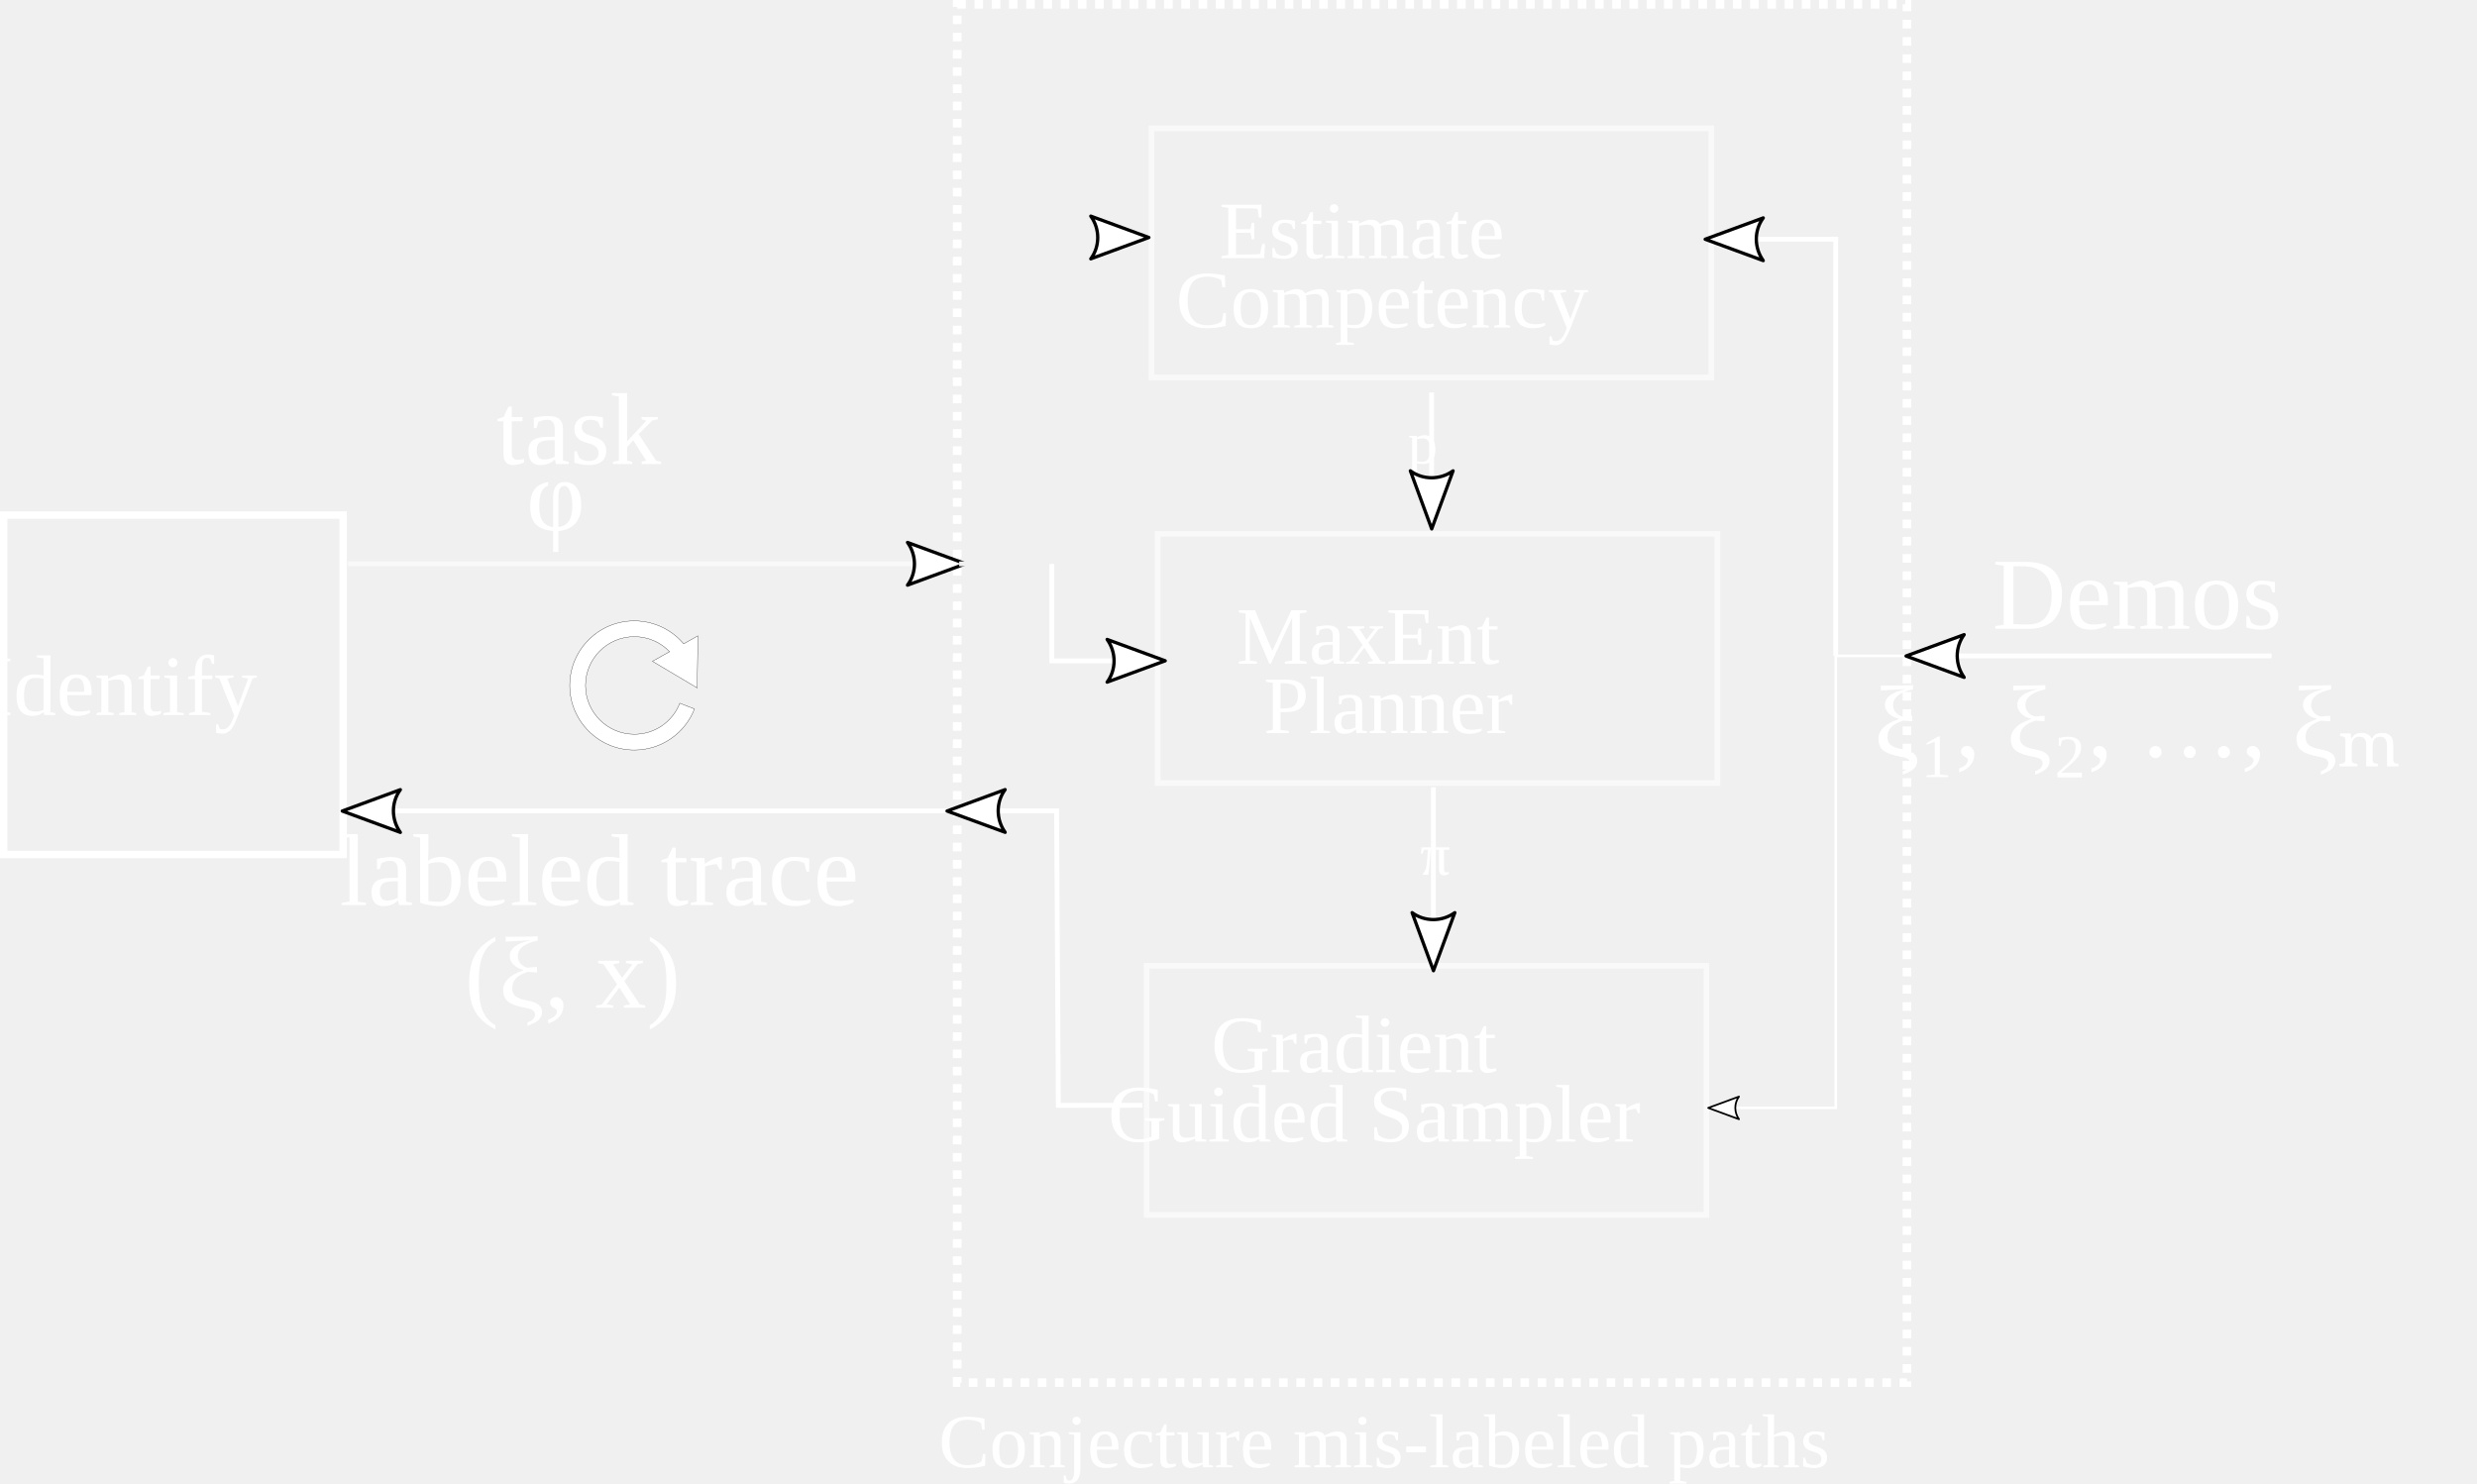
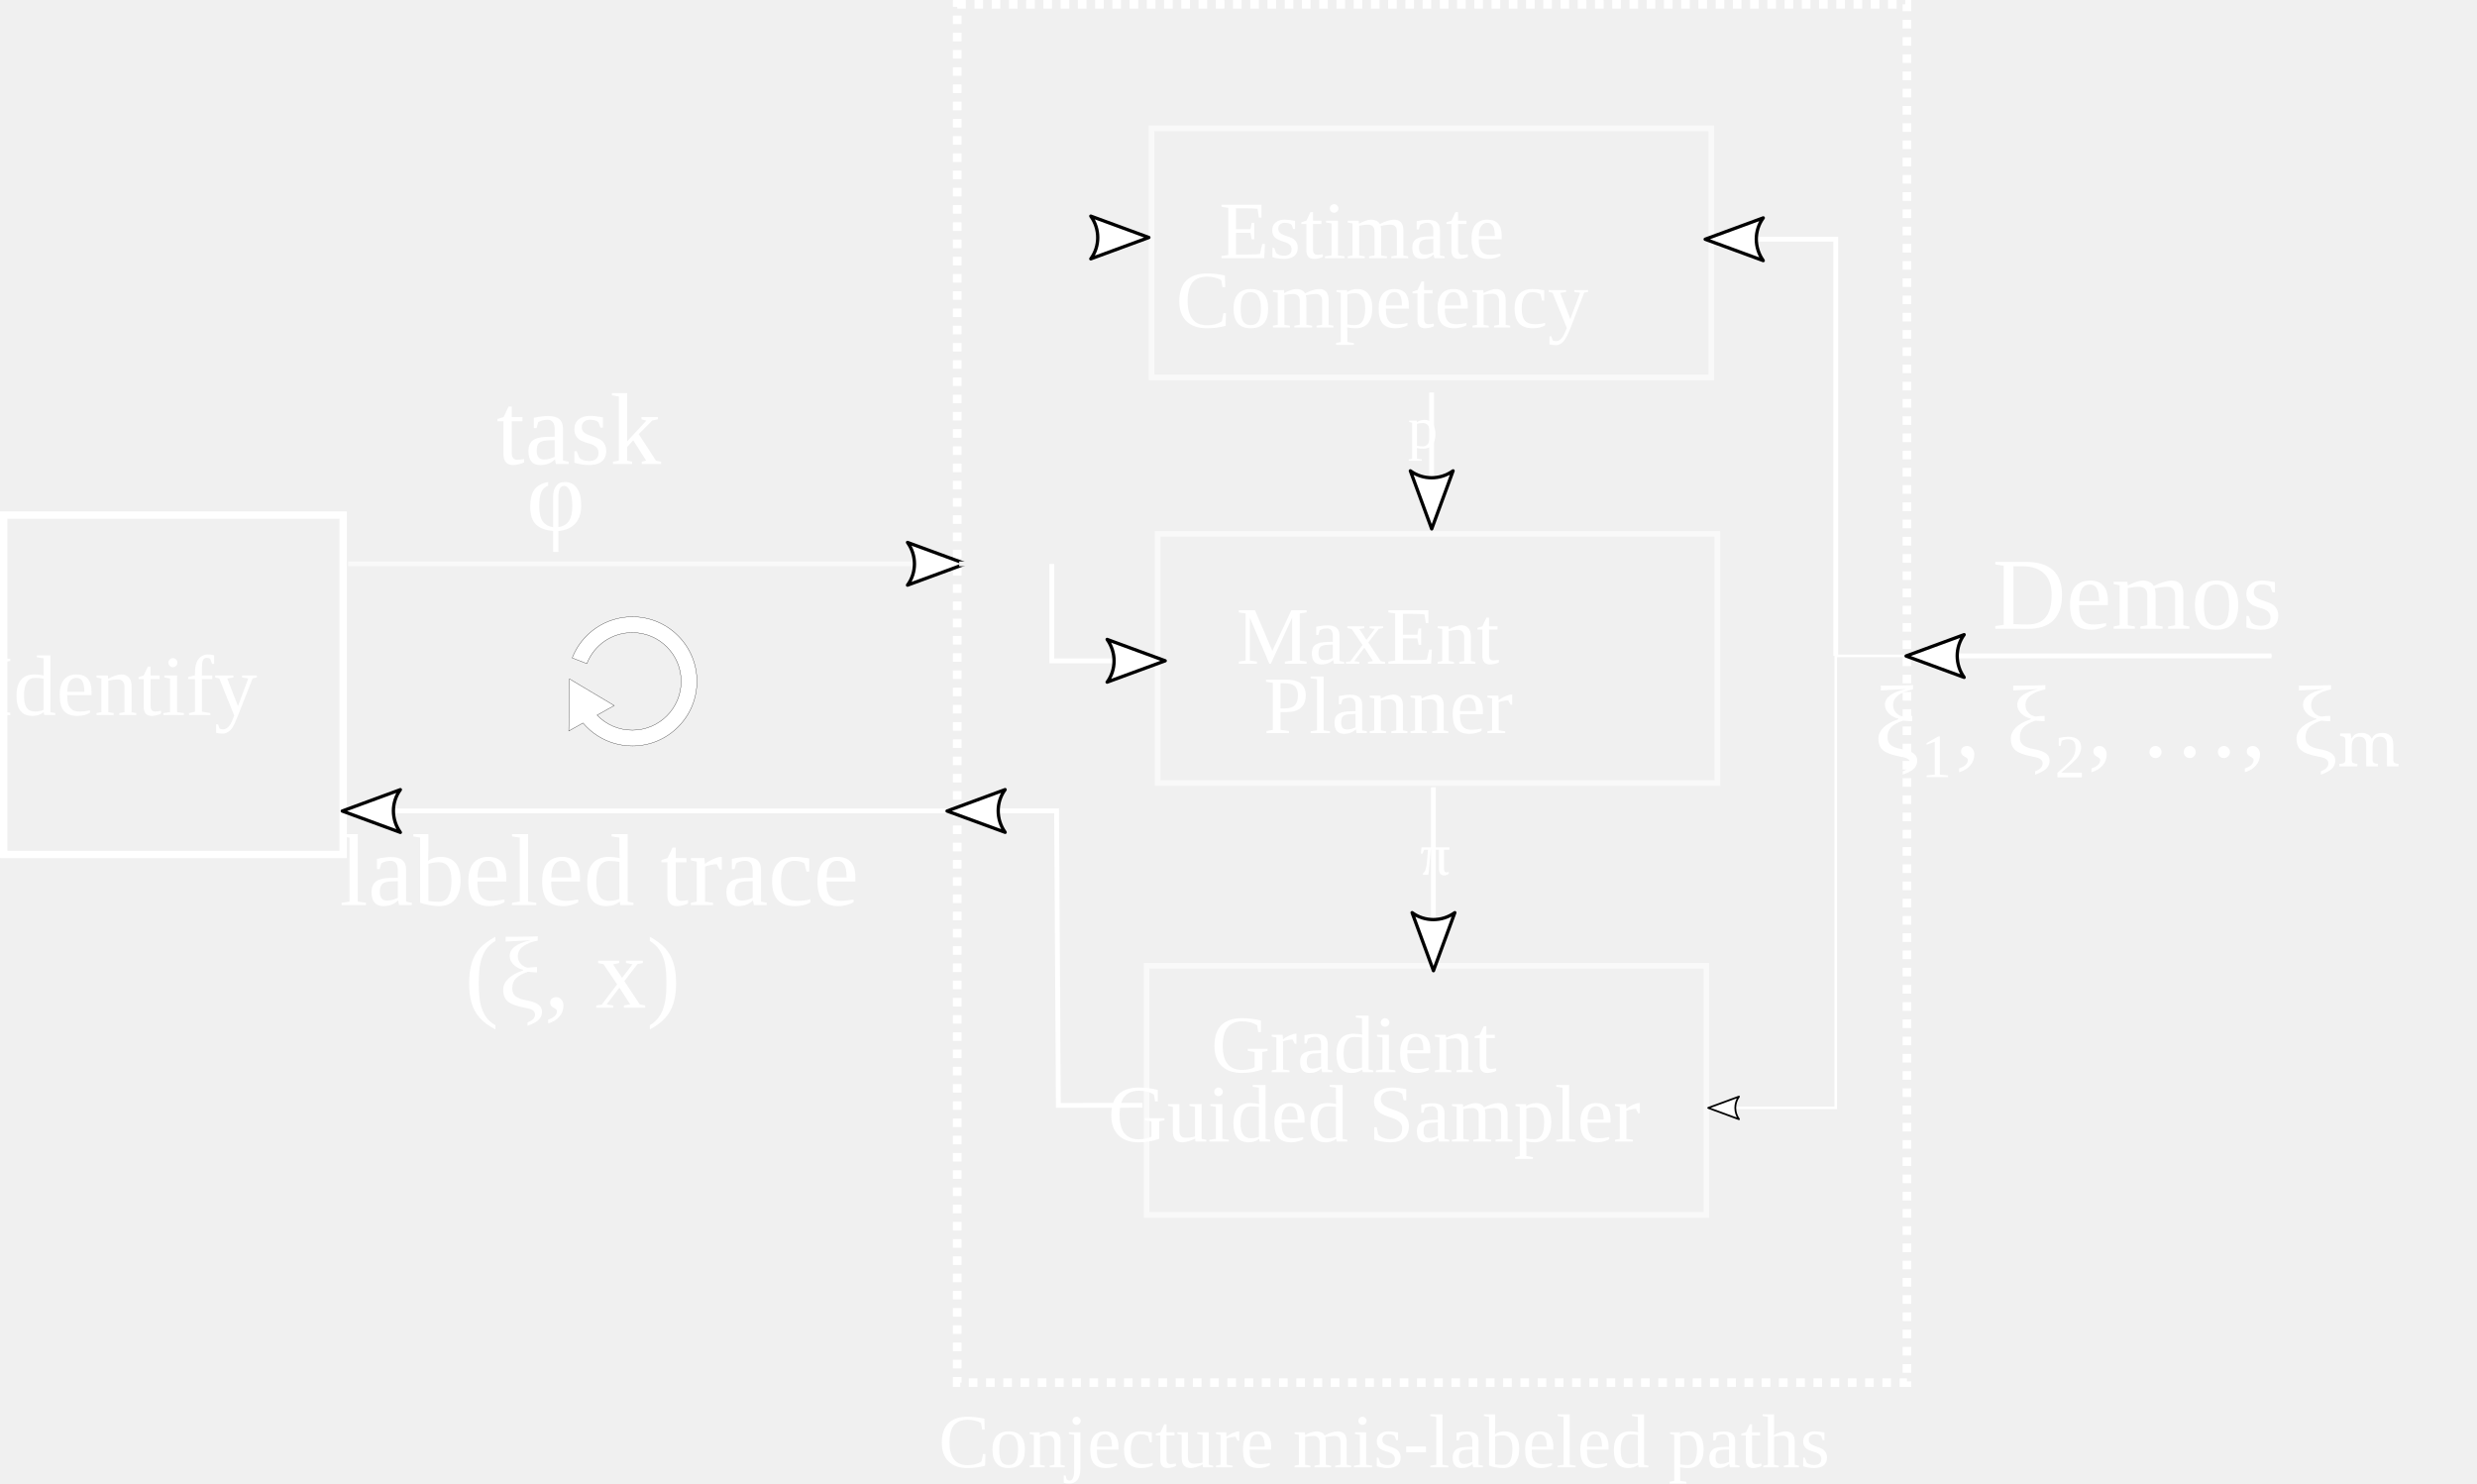
<svg xmlns="http://www.w3.org/2000/svg" width="256.367mm" height="153.591mm" viewBox="0 0 256.367 153.591" version="1.1" id="svg5">
  <defs id="defs2">
    <marker style="overflow:visible" id="Arrow1Send" refX="0" refY="0" orient="auto">
      <path transform="matrix(-0.2,0,0,-0.2,-1.2,0)" style="fill:context-stroke;fill-rule:evenodd;stroke:context-stroke;stroke-width:1pt" d="M 0,0 5,-5 -12.5,0 5,5 Z" id="path5166" />
    </marker>
    <marker style="overflow:visible" id="Arrow2Lend" refX="0" refY="0" orient="auto">
      <path transform="matrix(-1.1,0,0,-1.1,-1.1,0)" d="M 8.719,4.034 -2.207,0.016 8.719,-4.002 c -1.745,2.372 -1.735,5.617 -6e-7,8.035 z" style="fill:#ffffff;fill-rule:evenodd;stroke:#000000;stroke-width:0.625;stroke-linejoin:round" id="path5172" />
    </marker>
  </defs>
  <g id="layer1" transform="translate(-5.130242,-67.50784)">
    <rect style="fill:none;fill-opacity:0.757;stroke:#ffffff;stroke-width:0.765;stroke-miterlimit:4;stroke-dasharray:none;stroke-opacity:1" id="rect876" width="35.132" height="35.132" x="5.513" y="120.823" />
    <rect style="fill:none;fill-opacity:0.757;stroke:#ffffff;stroke-width:0.892;stroke-miterlimit:4;stroke-dasharray:0.892, 0.892;stroke-dashoffset:0;stroke-opacity:1" id="rect876-3" width="98.295" height="142.678" x="104.202" y="67.954" />
    <text xml:space="preserve" style="font-size:8.909px;line-height:1.25;font-family:'Times New Roman';-inkscape-font-specification:'Times New Roman, ';text-align:center;word-spacing:0px;text-anchor:middle;fill:#ffffff;fill-opacity:1;stroke-width:0.223" x="23.213" y="141.524" id="text3587">
      <tspan id="tspan3585" style="fill:#ffffff;fill-opacity:1;stroke-width:0.223" x="23.213" y="141.524">Identify</tspan>
    </text>
    <path style="display:inline;fill:none;fill-rule:evenodd;stroke:#f9f9f9;stroke-width:0.5;stroke-linecap:butt;stroke-linejoin:miter;stroke-miterlimit:4;stroke-dasharray:none;stroke-opacity:1;marker-end:url(#Arrow2Lend)" d="M 41.156,125.876 H 104.403" id="path4991" />
    <text xml:space="preserve" style="font-size:10.583px;line-height:1.25;font-family:'Times New Roman';-inkscape-font-specification:'Times New Roman, ';text-align:center;word-spacing:0px;text-anchor:middle;fill:#ffffff;fill-opacity:1;stroke-width:0.265" x="71.913" y="122.386" id="text6803">
      <tspan id="tspan6801" style="fill:#ffffff;fill-opacity:1;stroke-width:0.265" x="71.913" y="122.386">φ</tspan>
      <tspan style="fill:#ffffff;fill-opacity:1;stroke-width:0.265" x="71.913" y="135.615" id="tspan6805" />
    </text>
    <text xml:space="preserve" style="font-size:10.583px;line-height:1.25;font-family:'Times New Roman';-inkscape-font-specification:'Times New Roman, ';text-align:center;word-spacing:0px;text-anchor:middle;stroke-width:0.265" x="71.642" y="115.541" id="text10743">
      <tspan id="tspan10741" style="fill:#ffffff;fill-opacity:1;stroke-width:0.265" x="71.642" y="115.541">task</tspan>
    </text>
-     <text xml:space="preserve" style="font-size:6.18px;line-height:1.25;font-family:'Times New Roman';-inkscape-font-specification:'Times New Roman, ';text-align:center;word-spacing:0px;text-anchor:middle;stroke-width:0.155" x="156.242" y="115.477" id="text10743-1">
-       <tspan id="tspan10741-8" style="fill:#ffffff;fill-opacity:1;stroke-width:0.155" x="156.242" y="115.477">p</tspan>
+     <text xml:space="preserve" style="font-size:6.18px;line-height:1.25;font-family:'Times New Roman';-inkscape-font-specification:'Times New Roman, ';text-align:center;word-spacing:0px;text-anchor:middle;stroke-width:0.155" x="156.242" y="113.89" id="text10743-1">
+       <tspan id="tspan10741-8" style="fill:#ffffff;fill-opacity:1;stroke-width:0.155" x="156.242" y="113.89">p</tspan>
    </text>
    <text xml:space="preserve" style="font-size:6.18px;line-height:1.25;font-family:'Times New Roman';-inkscape-font-specification:'Times New Roman, ';text-align:center;word-spacing:0px;text-anchor:middle;stroke-width:0.155" x="157.537" y="158.06" id="text10743-1-7">
      <tspan id="tspan10741-8-9" style="fill:#ffffff;fill-opacity:1;stroke-width:0.155" x="157.537" y="158.06">π</tspan>
    </text>
    <path style="display:inline;fill:none;fill-rule:evenodd;stroke:#ffffff;stroke-width:0.5;stroke-linecap:butt;stroke-linejoin:miter;stroke-opacity:1;marker-end:url(#Arrow2Lend);stroke-miterlimit:4;stroke-dasharray:none" d="M 103.815,151.452 H 41.221" id="path4989" />
    <text xml:space="preserve" style="font-size:10.583px;line-height:1.25;font-family:'Times New Roman';-inkscape-font-specification:'Times New Roman, ';text-align:center;word-spacing:0px;text-anchor:middle;stroke-width:0.265" x="73.763" y="161.195" id="text10743-3">
      <tspan id="tspan10741-5" style="fill:#ffffff;fill-opacity:1;stroke-width:0.265" x="73.763" y="161.195">labeled trace</tspan>
    </text>
    <text xml:space="preserve" style="font-size:10.583px;line-height:1.25;font-family:'Times New Roman';-inkscape-font-specification:'Times New Roman, ';text-align:center;word-spacing:0px;text-anchor:middle;stroke-width:0.265" x="73.654" y="171.822" id="text18398">
      <tspan id="tspan18396" style="fill:#ffffff;fill-opacity:1;stroke-width:0.265" x="73.654" y="171.822">(ξ, x)</tspan>
      <tspan style="fill:#ffffff;fill-opacity:1;stroke-width:0.265" x="73.654" y="185.051" id="tspan18400" />
    </text>
    <rect style="fill:none;fill-opacity:1;stroke:#f9f9f9;stroke-width:0.586;stroke-miterlimit:4;stroke-dasharray:none;stroke-opacity:1" id="rect22340-6" width="57.932" height="25.788" x="123.808" y="167.476" />
    <rect style="fill:none;fill-opacity:1;stroke:#f9f9f9;stroke-width:0.586;stroke-miterlimit:4;stroke-dasharray:none;stroke-opacity:1" id="rect22340-6-7" width="57.932" height="25.788" x="124.944" y="122.77" />
    <text xml:space="preserve" style="font-size:8.446px;line-height:0.85;font-family:'Times New Roman';-inkscape-font-specification:'Times New Roman, ';text-align:center;word-spacing:0px;text-anchor:middle;fill:#ffffff;fill-opacity:1;stroke-width:0.211" x="154.092" y="136.209" id="text24652">
      <tspan id="tspan24650" style="fill:#ffffff;fill-opacity:1;stroke-width:0.211" x="154.092" y="136.209">MaxEnt</tspan>
      <tspan style="fill:#ffffff;fill-opacity:1;stroke-width:0.211" x="154.092" y="143.388" id="tspan26160">Planner</tspan>
    </text>
    <rect style="fill:none;fill-opacity:1;stroke:#f9f9f9;stroke-width:0.586;stroke-miterlimit:4;stroke-dasharray:none;stroke-opacity:1" id="rect22340-6-7-0" width="57.932" height="25.788" x="124.318" y="80.791" />
    <text xml:space="preserve" style="font-size:8.446px;line-height:0.85;font-family:'Times New Roman';-inkscape-font-specification:'Times New Roman, ';text-align:center;word-spacing:0px;text-anchor:middle;fill:#ffffff;fill-opacity:1;stroke-width:0.211" x="153.467" y="94.23" id="text24652-93">
      <tspan style="fill:#ffffff;fill-opacity:1;stroke-width:0.211" x="153.467" y="94.23" id="tspan26160-0">Estimate</tspan>
      <tspan style="fill:#ffffff;fill-opacity:1;stroke-width:0.211" x="153.467" y="101.409" id="tspan29735">Competency</tspan>
    </text>
    <text xml:space="preserve" style="font-size:8.446px;line-height:0.85;font-family:'Times New Roman';-inkscape-font-specification:'Times New Roman, ';text-align:center;word-spacing:0px;text-anchor:middle;fill:#ffffff;fill-opacity:1;stroke-width:0.211" x="152.645" y="178.494" id="text24652-9">
      <tspan style="fill:#ffffff;fill-opacity:1;stroke-width:0.211" x="152.645" y="178.494" id="tspan26160-2">Gradient</tspan>
      <tspan style="fill:#ffffff;fill-opacity:1;stroke-width:0.211" x="152.645" y="185.673" id="tspan27758">Guided Sampler</tspan>
    </text>
    <path style="fill:#ffffff;fill-opacity:1;stroke:#ffffff;stroke-width:0.5;stroke-linecap:butt;stroke-linejoin:miter;stroke-miterlimit:4;stroke-dasharray:none;stroke-opacity:1;marker-end:url(#Arrow2Lend)" d="m 153.302,108.14 v 13.452" id="path30690" />
    <path style="fill:#ffffff;fill-opacity:1;stroke:#ffffff;stroke-width:0.5;stroke-linecap:butt;stroke-linejoin:miter;stroke-miterlimit:4;stroke-dasharray:none;stroke-opacity:1;marker-end:url(#Arrow2Lend)" d="m 153.483,149.008 v 18.318" id="path30694" />
    <path style="fill:none;stroke:#ffffff;stroke-width:0.5;stroke-linecap:butt;stroke-linejoin:miter;stroke-miterlimit:4;stroke-dasharray:none;stroke-opacity:1;marker-end:url(#Arrow2Lend)" d="m 123.373,181.92 -8.704,0.014 -0.183,-30.494 -10.671,0.011" id="path31684" />
    <path style="fill:none;stroke:#f0f0f0;stroke-width:0.5;stroke-linecap:butt;stroke-linejoin:miter;stroke-opacity:1;marker-end:url(#Arrow2Lend);stroke-miterlimit:4;stroke-dasharray:none" d="m 104.403,125.876 9.591,0.01 V 92.099 h 9.379" id="path32240" />
    <path style="fill:none;stroke:#ffffff;stroke-width:0.5;stroke-linecap:butt;stroke-linejoin:miter;stroke-miterlimit:4;stroke-dasharray:none;stroke-opacity:1;marker-end:url(#Arrow2Lend)" d="m 113.994,125.886 v 10.031 h 11.069" id="path32374" />
    <text xml:space="preserve" style="font-size:7.907px;line-height:0.85;font-family:'Times New Roman';-inkscape-font-specification:'Times New Roman, ';text-align:center;word-spacing:0px;text-anchor:middle;stroke-width:0.198" x="153.333" y="219.392" id="text34271">
      <tspan style="fill:#ffffff;fill-opacity:1;stroke-width:0.198" x="153.333" y="219.392" id="tspan34273">Conjecture mis-labeled paths</tspan>
    </text>
    <text xml:space="preserve" style="font-size:10.583px;line-height:1.25;font-family:'Times New Roman';-inkscape-font-specification:'Times New Roman, ';text-align:center;word-spacing:0px;text-anchor:middle;stroke-width:0.265" x="235.579" y="132.592" id="text40495">
      <tspan id="tspan40493" style="fill:#ffffff;fill-opacity:1;stroke-width:0.265" x="235.579" y="132.592">Demos</tspan>
      <tspan style="fill:#ffffff;fill-opacity:1;stroke-width:0.265" x="235.579" y="145.821" id="tspan41633">ξ₁, ξ₂, …, ξₘ</tspan>
      <tspan style="fill:#ffffff;fill-opacity:1;stroke-width:0.265" x="235.579" y="159.05" id="tspan40497" />
    </text>
    <path style="fill:none;stroke:#ffffff;stroke-width:0.265;stroke-linecap:butt;stroke-linejoin:miter;stroke-miterlimit:4;stroke-dasharray:none;stroke-opacity:1;marker-end:url(#Arrow2Lend)" d="m 240.22,135.405 h -45.092 v 46.782 h -12.849" id="path45845" />
    <path style="fill:none;stroke:#ffffff;stroke-width:0.5;stroke-linecap:butt;stroke-linejoin:miter;stroke-miterlimit:4;stroke-dasharray:none;stroke-opacity:1;marker-end:url(#Arrow2Lend)" d="M 195.128,135.405 V 92.264 h -12.849" id="path45847" />
    <path style="fill:none;stroke:#ffffff;stroke-width:0.5;stroke-linecap:butt;stroke-linejoin:miter;stroke-opacity:1;marker-end:url(#Arrow2Lend);stroke-miterlimit:4;stroke-dasharray:none" d="M 240.22,135.405 H 203.072" id="path47444" />
-     <g id="g49275" transform="matrix(0.02917114,0,0,0.02917114,64.04653,131.7791)" style="fill:#ffffff;fill-opacity:1;stroke:#000000;stroke-opacity:1">
+     <g id="g49275" transform="matrix(-0.02917114,0,0,-0.02917114,77.31385,144.7227)" style="fill:#ffffff;fill-opacity:1;stroke:#000000;stroke-opacity:1">
      <g id="g49221" style="fill:#ffffff;fill-opacity:1;stroke:#000000;stroke-opacity:1">
        <path d="M 405.958,81.303 C 390.937,63.523 373.227,48.038 353.358,35.451 316.754,12.259 274.402,0 230.884,0 169.685,0 112.149,23.832 68.875,67.106 25.601,110.38 1.769,167.916 1.769,229.114 c 0,61.198 23.832,118.736 67.106,162.009 43.274,43.273 100.81,67.105 162.009,67.105 47.021,0 92.212,-14.145 130.688,-40.906 37.567,-26.131 66.195,-62.395 82.788,-104.87 L 392.266,292.101 C 366.117,359.044 302.768,402.3 230.882,402.3 135.386,402.3 57.694,324.609 57.694,229.112 c 0,-95.497 77.693,-173.187 173.189,-173.187 48.337,0 93.034,19.639 125.137,53.303 l -60.872,34.043 79.391,47.296 79.392,47.299 1.263,-92.403 1.267,-92.403 z" id="path49219" style="fill:#ffffff;fill-opacity:1;stroke:#000000;stroke-opacity:1" />
      </g>
      <g id="g49223" style="fill:#ffffff;fill-opacity:1;stroke:#000000;stroke-opacity:1">
</g>
      <g id="g49225" style="fill:#ffffff;fill-opacity:1;stroke:#000000;stroke-opacity:1">
</g>
      <g id="g49227" style="fill:#ffffff;fill-opacity:1;stroke:#000000;stroke-opacity:1">
</g>
      <g id="g49229" style="fill:#ffffff;fill-opacity:1;stroke:#000000;stroke-opacity:1">
</g>
      <g id="g49231" style="fill:#ffffff;fill-opacity:1;stroke:#000000;stroke-opacity:1">
</g>
      <g id="g49233" style="fill:#ffffff;fill-opacity:1;stroke:#000000;stroke-opacity:1">
</g>
      <g id="g49235" style="fill:#ffffff;fill-opacity:1;stroke:#000000;stroke-opacity:1">
</g>
      <g id="g49237" style="fill:#ffffff;fill-opacity:1;stroke:#000000;stroke-opacity:1">
</g>
      <g id="g49239" style="fill:#ffffff;fill-opacity:1;stroke:#000000;stroke-opacity:1">
</g>
      <g id="g49241" style="fill:#ffffff;fill-opacity:1;stroke:#000000;stroke-opacity:1">
</g>
      <g id="g49243" style="fill:#ffffff;fill-opacity:1;stroke:#000000;stroke-opacity:1">
</g>
      <g id="g49245" style="fill:#ffffff;fill-opacity:1;stroke:#000000;stroke-opacity:1">
</g>
      <g id="g49247" style="fill:#ffffff;fill-opacity:1;stroke:#000000;stroke-opacity:1">
</g>
      <g id="g49249" style="fill:#ffffff;fill-opacity:1;stroke:#000000;stroke-opacity:1">
</g>
      <g id="g49251" style="fill:#ffffff;fill-opacity:1;stroke:#000000;stroke-opacity:1">
</g>
    </g>
  </g>
</svg>
